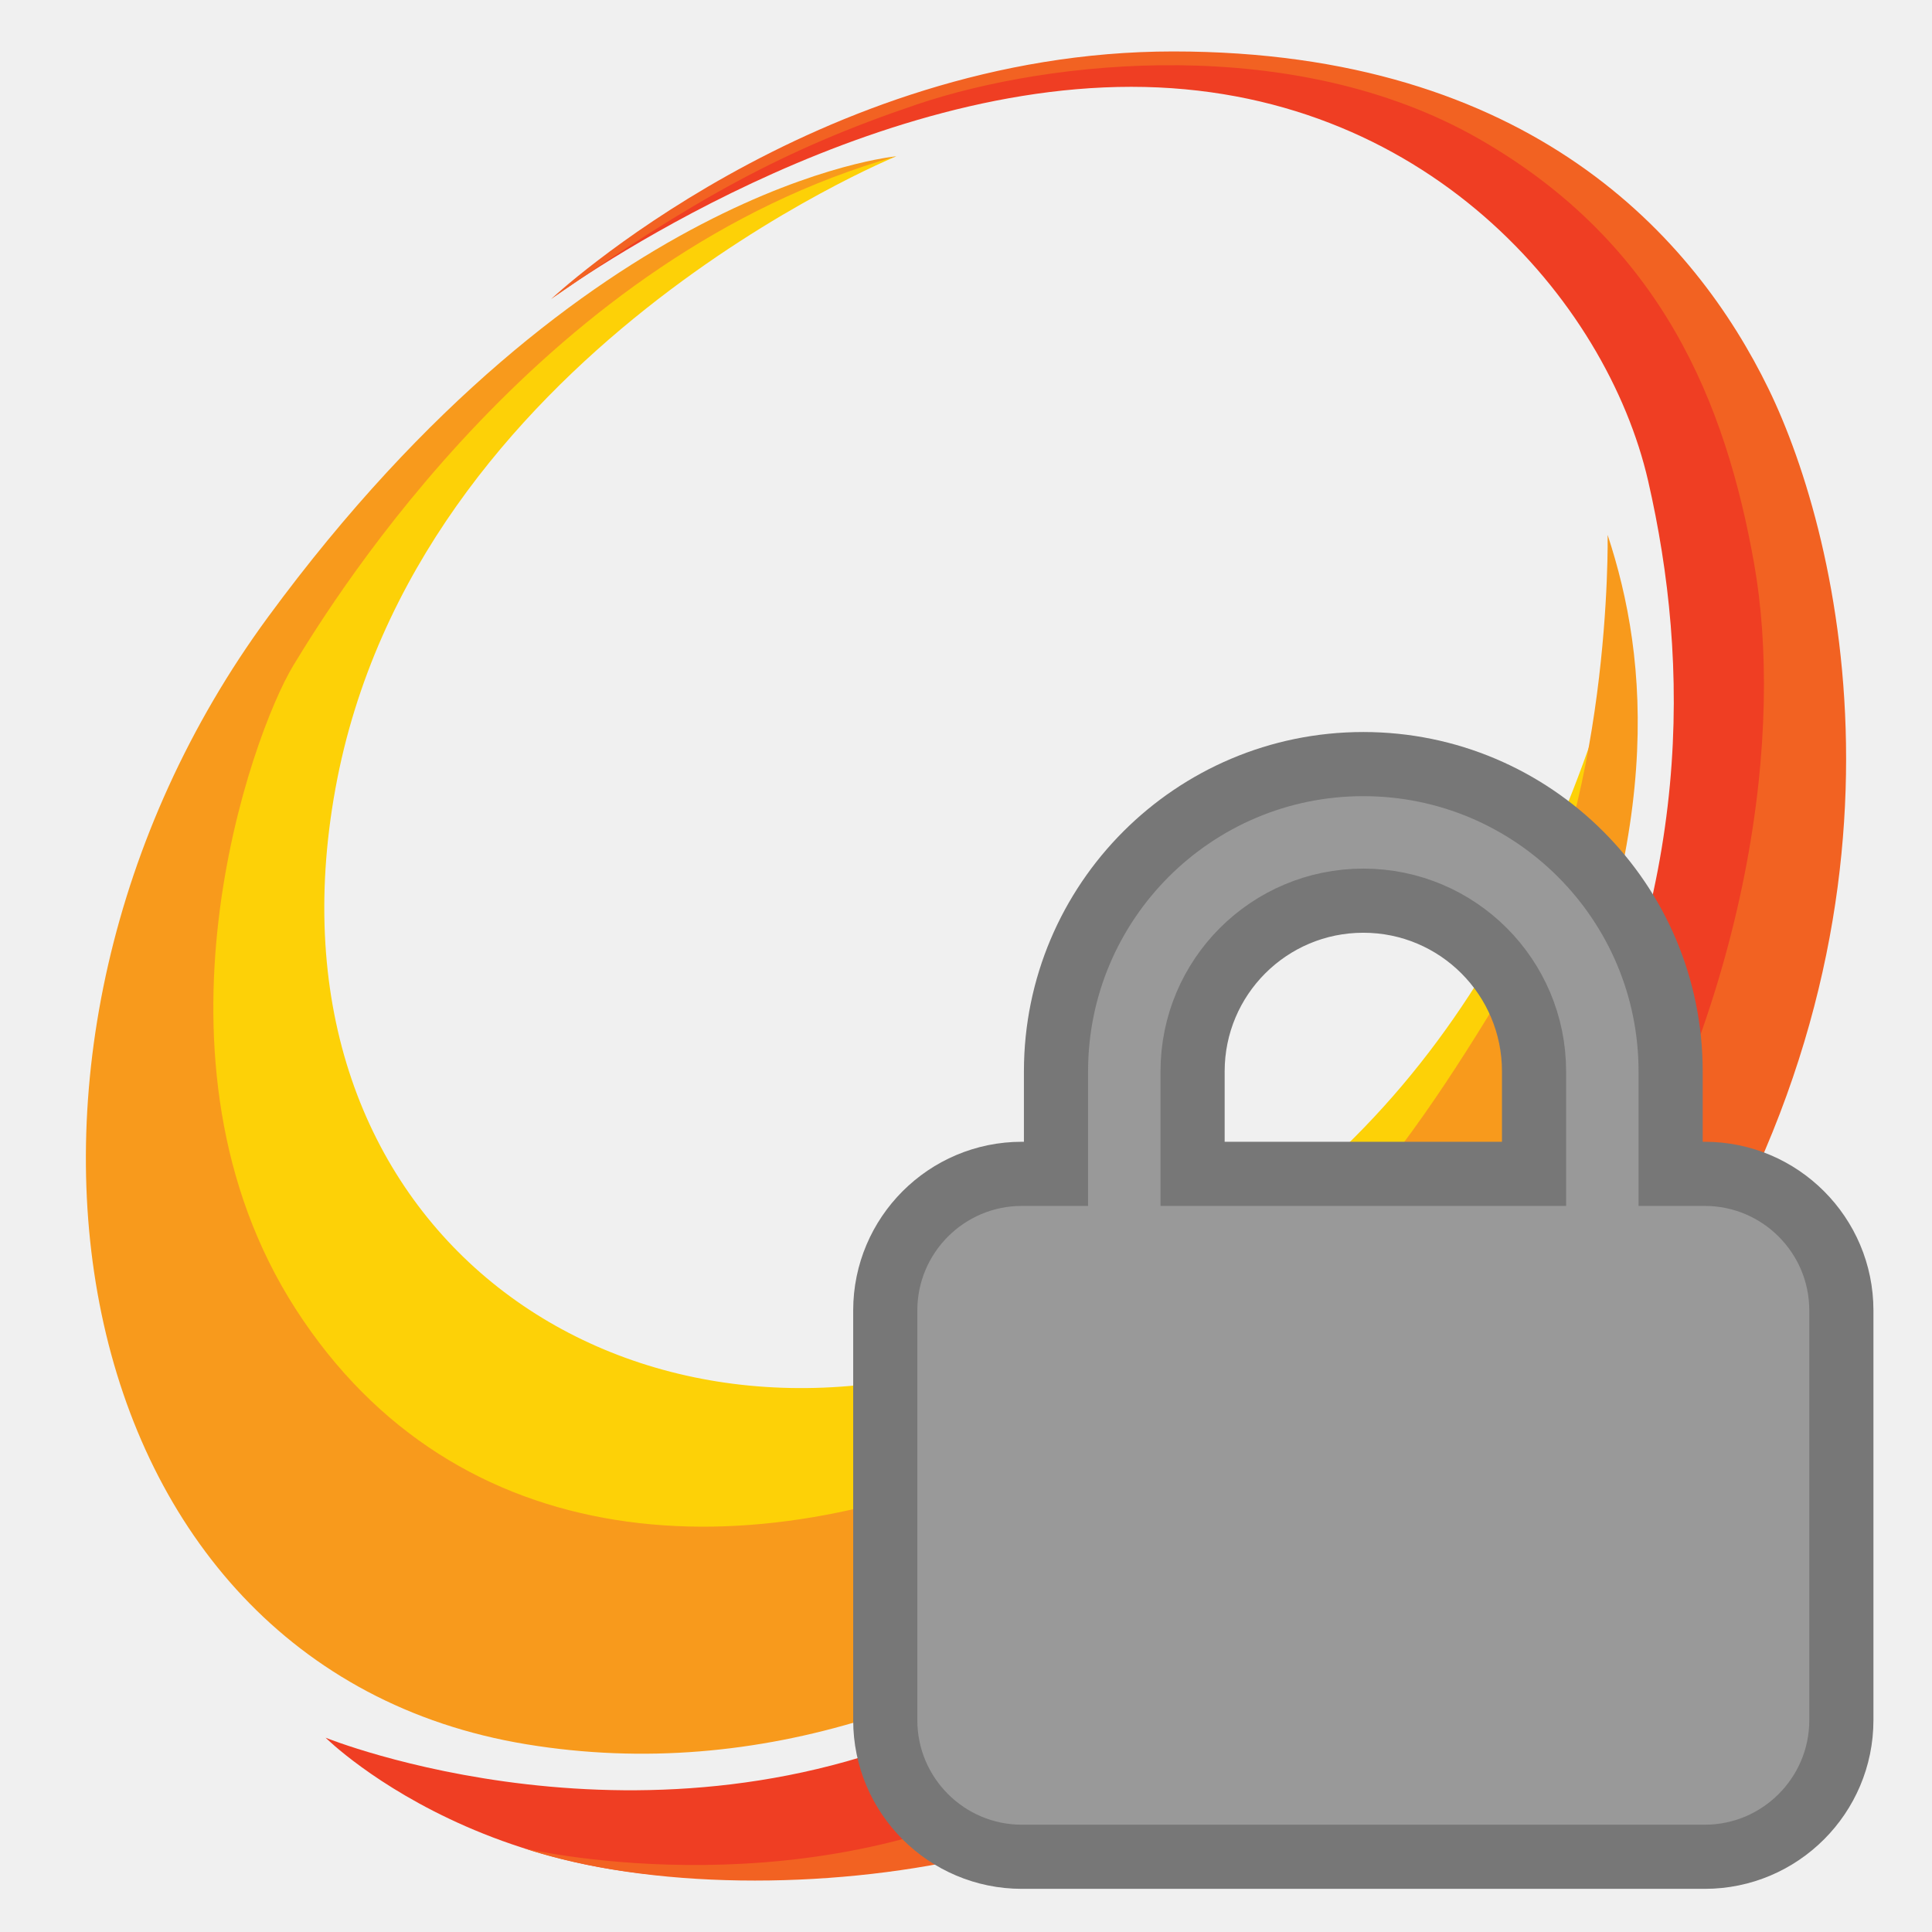
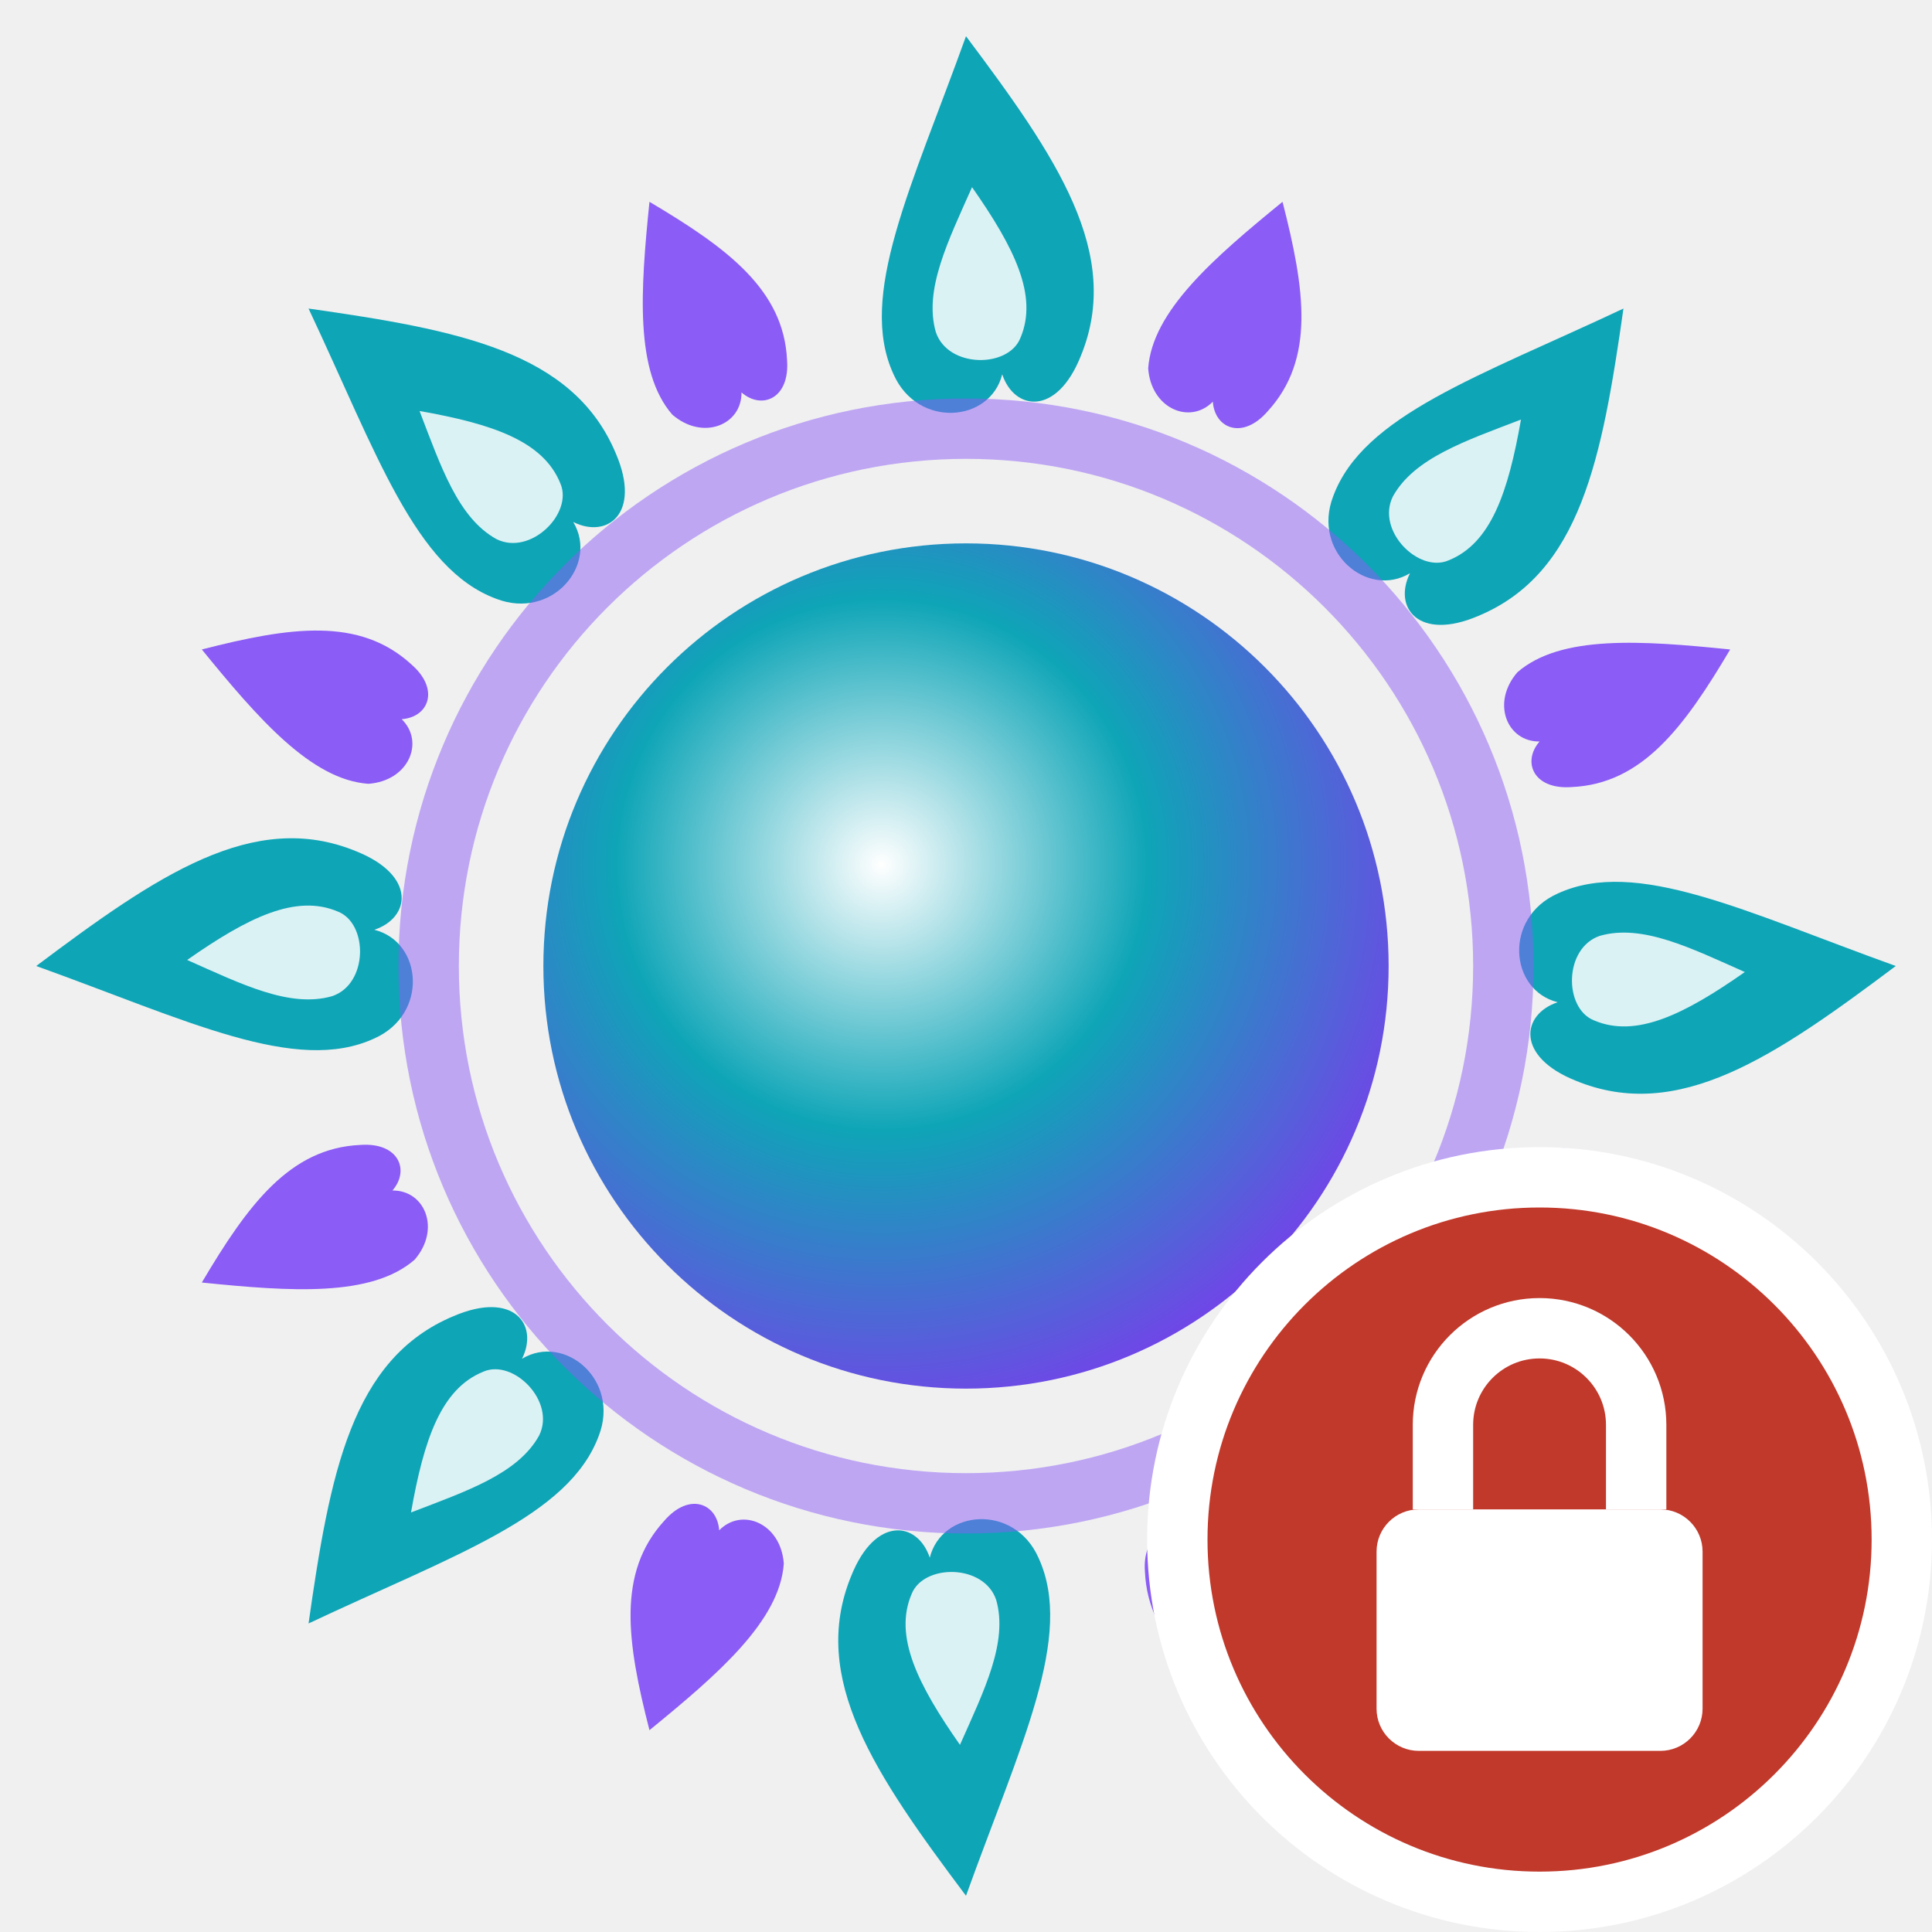
- <svg xmlns="http://www.w3.org/2000/svg" version="1.1" id="Sunshine_Logo" x="0px" y="0px" width="256px" height="256px" viewBox="0 0 256 256" style="enable-background:new 0 0 256 256;" xml:space="preserve">
-   <defs id="defs15" />
-   <style type="text/css" id="style2">
- 	.st0{fill:#FDD107;}
- 	.st1{fill:#F89A1C;}
- 	.st2{fill:#EF3E23;}
- 	.st3{fill:#F26222;}
- </style>
-   <path class="st0" d="M118.769,20.712c0,0-63.833,26-74.333,83.833s37.167,91.5,86.333,75.333  s70.333-51,81.833-87c0,0-9.333,100.5-96.167,115.5s-118.167-50-82.167-119.833  C44.269,67.045,80.519,29.629,118.769,20.712z" id="path4" />
-   <path class="st1" d="M118.769,20.712c0,0-41.125,3.667-83.25,61.042s-28.125,139.125,34.25,149.375  s115.875-44.875,133.5-82.375s15.167-61.458,9.75-77.875c0,0,0.667,36.417-13.333,59.667  s-29.75,46.333-65.083,62.167s-74.167,13.75-95.417-19.25s-5.917-76.083-0.292-85.333  S72.394,33.795,118.769,20.712z" id="path6" />
-   <path class="st2" d="M73.019,39.629c0,0,38.125-28.125,76.875-28.125s63,28.25,68.5,52.25s6,54.125-11.5,87.625  s-37.375,56-79.125,76.125s-84.625,2.75-84.625,2.75s25.977,25.875,71.051,16.5  c45.074-9.375,82.241-40.875,98.407-69.5s28.792-57.375,27.667-92.25s-23.75-54.5-31.25-60.25  s-23.188-17.812-58.188-16.562S86.456,29.816,73.019,39.629z" id="path8" />
-   <path class="st3" d="M73.019,39.629c0,0,35-32.812,82.437-32.812s69.188,24.812,78.875,44.688  s21.812,70-12.188,123s-74.625,67.375-93.625,71.625s-42.431,4.269-59.111-1.23  c0,0,35.195,8.397,66.778-7.437s51.667-32.167,74.083-68.833  s25.917-72.75,22.167-93.917s-12.167-42.417-36.5-56.333s-56.729-10.531-74.479-4.531  S91.988,26.41,73.019,39.629z" id="path10" />
-   <path d="m 158.023,141.967 v 13.574 h 45.246 v -13.574 c 0,-12.499 -10.124,-22.623 -22.623,-22.623 -12.499,0 -22.623,10.124 -22.623,22.623 z m -18.098,13.574 v -13.574 c 0,-22.482 18.24,-40.721 40.721,-40.721 22.482,0 40.721,18.24 40.721,40.721 v 13.574 h 4.525 c 9.982,0 18.098,8.116 18.098,18.098 v 54.295 c 0,9.982 -8.116,18.098 -18.098,18.098 H 135.4 c -9.982,0 -18.098,-8.116 -18.098,-18.098 v -54.295 c 0,-9.982 8.116,-18.098 18.098,-18.098 z" id="path240" style="stroke-width:8.5;stroke:#777777;stroke-opacity:1;stroke-dasharray:none;fill:#999999;fill-opacity:1" />
+ <svg xmlns="http://www.w3.org/2000/svg" width="256" height="256" viewBox="0 0 32 32">
+   <defs>
+     <radialGradient id="core-locked" cx="0.4" cy="0.38" r="0.7">
+       <stop offset="0" stop-color="#FFFFFF" />
+       <stop offset="0.45" stop-color="#0EA5B7" />
+       <stop offset="1" stop-color="#7C3AED" />
+     </radialGradient>
+   </defs>
+   <g transform="rotate(0.0 16 16)">
+     <path d="M16 0.6C17.5 2.6 18.6 4.2 17.9 5.9C17.5 6.9 16.8 6.8 16.6 6.2C16.4 7 15.2 7.1 14.8 6.2C14.2 4.9 15.1 3.1 16 0.6Z" fill="#0EA5B7" />
+     <path d="M16.1 3.1C16.8 4.1 17.2 4.9 16.9 5.6C16.7 6.1 15.7 6.1 15.5 5.5C15.3 4.8 15.7 4 16.1 3.1Z" fill="#FFFFFF" opacity="0.85" />
+   </g>
+   <g transform="rotate(22.5 16 16)">
+     <path d="M16 2.3C16.9 3.5 17.5 4.5 17.1 5.6C16.9 6.2 16.4 6.2 16.2 5.8C16 6.3 15.3 6.3 15 5.7C14.7 4.8 15.3 3.6 16 2.3Z" fill="#8B5CF6" />
+   </g>
+   <g transform="rotate(45.0 16 16)">
+     <path d="M16 0.6C17.5 2.6 18.6 4.2 17.9 5.9C17.5 6.9 16.8 6.8 16.6 6.2C16.4 7 15.2 7.1 14.8 6.2C14.2 4.9 15.1 3.1 16 0.6Z" fill="#0EA5B7" />
+     <path d="M16.1 3.1C16.8 4.1 17.2 4.9 16.9 5.6C16.7 6.1 15.7 6.1 15.5 5.5C15.3 4.8 15.7 4 16.1 3.1Z" fill="#FFFFFF" opacity="0.85" />
+   </g>
+   <g transform="rotate(67.5 16 16)">
+     <path d="M16 2.3C16.9 3.5 17.5 4.5 17.1 5.6C16.9 6.2 16.4 6.2 16.2 5.8C16 6.3 15.3 6.3 15 5.7C14.7 4.8 15.3 3.6 16 2.3Z" fill="#8B5CF6" />
+   </g>
+   <g transform="rotate(90.0 16 16)">
+     <path d="M16 0.6C17.5 2.6 18.6 4.2 17.9 5.9C17.5 6.9 16.8 6.8 16.6 6.2C16.4 7 15.2 7.1 14.8 6.2C14.2 4.9 15.1 3.1 16 0.6Z" fill="#0EA5B7" />
+     <path d="M16.1 3.1C16.8 4.1 17.2 4.9 16.9 5.6C16.7 6.1 15.7 6.1 15.5 5.5C15.3 4.8 15.7 4 16.1 3.1Z" fill="#FFFFFF" opacity="0.85" />
+   </g>
+   <g transform="rotate(112.5 16 16)">
+     <path d="M16 2.3C16.9 3.5 17.5 4.5 17.1 5.6C16.9 6.2 16.4 6.2 16.2 5.8C16 6.3 15.3 6.3 15 5.7C14.7 4.8 15.3 3.6 16 2.3Z" fill="#8B5CF6" />
+   </g>
+   <g transform="rotate(135.0 16 16)">
+     <path d="M16 0.6C17.5 2.6 18.6 4.2 17.9 5.9C17.5 6.9 16.8 6.8 16.6 6.2C16.4 7 15.2 7.1 14.8 6.2C14.2 4.9 15.1 3.1 16 0.6Z" fill="#0EA5B7" />
+     <path d="M16.1 3.1C16.8 4.1 17.2 4.9 16.9 5.6C16.7 6.1 15.7 6.1 15.5 5.5C15.3 4.8 15.7 4 16.1 3.1Z" fill="#FFFFFF" opacity="0.85" />
+   </g>
+   <g transform="rotate(157.5 16 16)">
+     <path d="M16 2.3C16.9 3.5 17.5 4.5 17.1 5.6C16.9 6.2 16.4 6.2 16.2 5.8C16 6.3 15.3 6.3 15 5.7C14.7 4.8 15.3 3.6 16 2.3Z" fill="#8B5CF6" />
+   </g>
+   <g transform="rotate(180.0 16 16)">
+     <path d="M16 0.6C17.5 2.6 18.6 4.2 17.9 5.9C17.5 6.9 16.8 6.8 16.6 6.2C16.4 7 15.2 7.1 14.8 6.2C14.2 4.9 15.1 3.1 16 0.6Z" fill="#0EA5B7" />
+     <path d="M16.1 3.1C16.8 4.1 17.2 4.9 16.9 5.6C16.7 6.1 15.7 6.1 15.5 5.5C15.3 4.8 15.7 4 16.1 3.1Z" fill="#FFFFFF" opacity="0.85" />
+   </g>
+   <g transform="rotate(202.5 16 16)">
+     <path d="M16 2.3C16.9 3.5 17.5 4.5 17.1 5.6C16.9 6.2 16.4 6.2 16.2 5.8C16 6.3 15.3 6.3 15 5.7C14.7 4.8 15.3 3.6 16 2.3Z" fill="#8B5CF6" />
+   </g>
+   <g transform="rotate(225.0 16 16)">
+     <path d="M16 0.6C17.5 2.6 18.6 4.2 17.9 5.9C17.5 6.9 16.8 6.8 16.6 6.2C16.4 7 15.2 7.1 14.8 6.2C14.2 4.9 15.1 3.1 16 0.6Z" fill="#0EA5B7" />
+     <path d="M16.1 3.1C16.8 4.1 17.2 4.9 16.9 5.6C16.7 6.1 15.7 6.1 15.5 5.5C15.3 4.8 15.7 4 16.1 3.1Z" fill="#FFFFFF" opacity="0.85" />
+   </g>
+   <g transform="rotate(247.5 16 16)">
+     <path d="M16 2.3C16.9 3.5 17.5 4.5 17.1 5.6C16.9 6.2 16.4 6.2 16.2 5.8C16 6.3 15.3 6.3 15 5.7C14.7 4.8 15.3 3.6 16 2.3Z" fill="#8B5CF6" />
+   </g>
+   <g transform="rotate(270.0 16 16)">
+     <path d="M16 0.6C17.5 2.6 18.6 4.2 17.9 5.9C17.5 6.9 16.8 6.8 16.6 6.2C16.4 7 15.2 7.1 14.8 6.2C14.2 4.9 15.1 3.1 16 0.6Z" fill="#0EA5B7" />
+     <path d="M16.1 3.1C16.8 4.1 17.2 4.9 16.9 5.6C16.7 6.1 15.7 6.1 15.5 5.5C15.3 4.8 15.7 4 16.1 3.1Z" fill="#FFFFFF" opacity="0.85" />
+   </g>
+   <g transform="rotate(292.5 16 16)">
+     <path d="M16 2.3C16.9 3.5 17.5 4.5 17.1 5.6C16.9 6.2 16.4 6.2 16.2 5.8C16 6.3 15.3 6.3 15 5.7C14.7 4.8 15.3 3.6 16 2.3Z" fill="#8B5CF6" />
+   </g>
+   <g transform="rotate(315.0 16 16)">
+     <path d="M16 0.6C17.5 2.6 18.6 4.2 17.9 5.9C17.5 6.9 16.8 6.8 16.6 6.2C16.4 7 15.2 7.1 14.8 6.2C14.2 4.9 15.1 3.1 16 0.6Z" fill="#0EA5B7" />
+     <path d="M16.1 3.1C16.8 4.1 17.2 4.9 16.9 5.6C16.7 6.1 15.7 6.1 15.5 5.5C15.3 4.8 15.7 4 16.1 3.1Z" fill="#FFFFFF" opacity="0.85" />
+   </g>
+   <g transform="rotate(337.5 16 16)">
+     <path d="M16 2.3C16.9 3.5 17.5 4.5 17.1 5.6C16.9 6.2 16.4 6.2 16.2 5.8C16 6.3 15.3 6.3 15 5.7C14.7 4.8 15.3 3.6 16 2.3Z" fill="#8B5CF6" />
+   </g>
+   <circle cx="16" cy="16" r="8.9" fill="none" stroke="#8B5CF6" stroke-width="1" opacity="0.5" />
+   <circle cx="16" cy="16" r="7" fill="url(#core-locked)" />
+   <circle cx="25.5" cy="25.5" r="6" fill="#C0392B" stroke="#FFFFFF" stroke-width="1" />
+   <rect x="22.8" y="25" width="5.4" height="4" rx="0.7" fill="#FFFFFF" />
+   <path d="M23.9 25 V23.6 a1.6 1.6 0 0 1 3.2 0 V25" fill="none" stroke="#FFFFFF" stroke-width="1" />
</svg>
